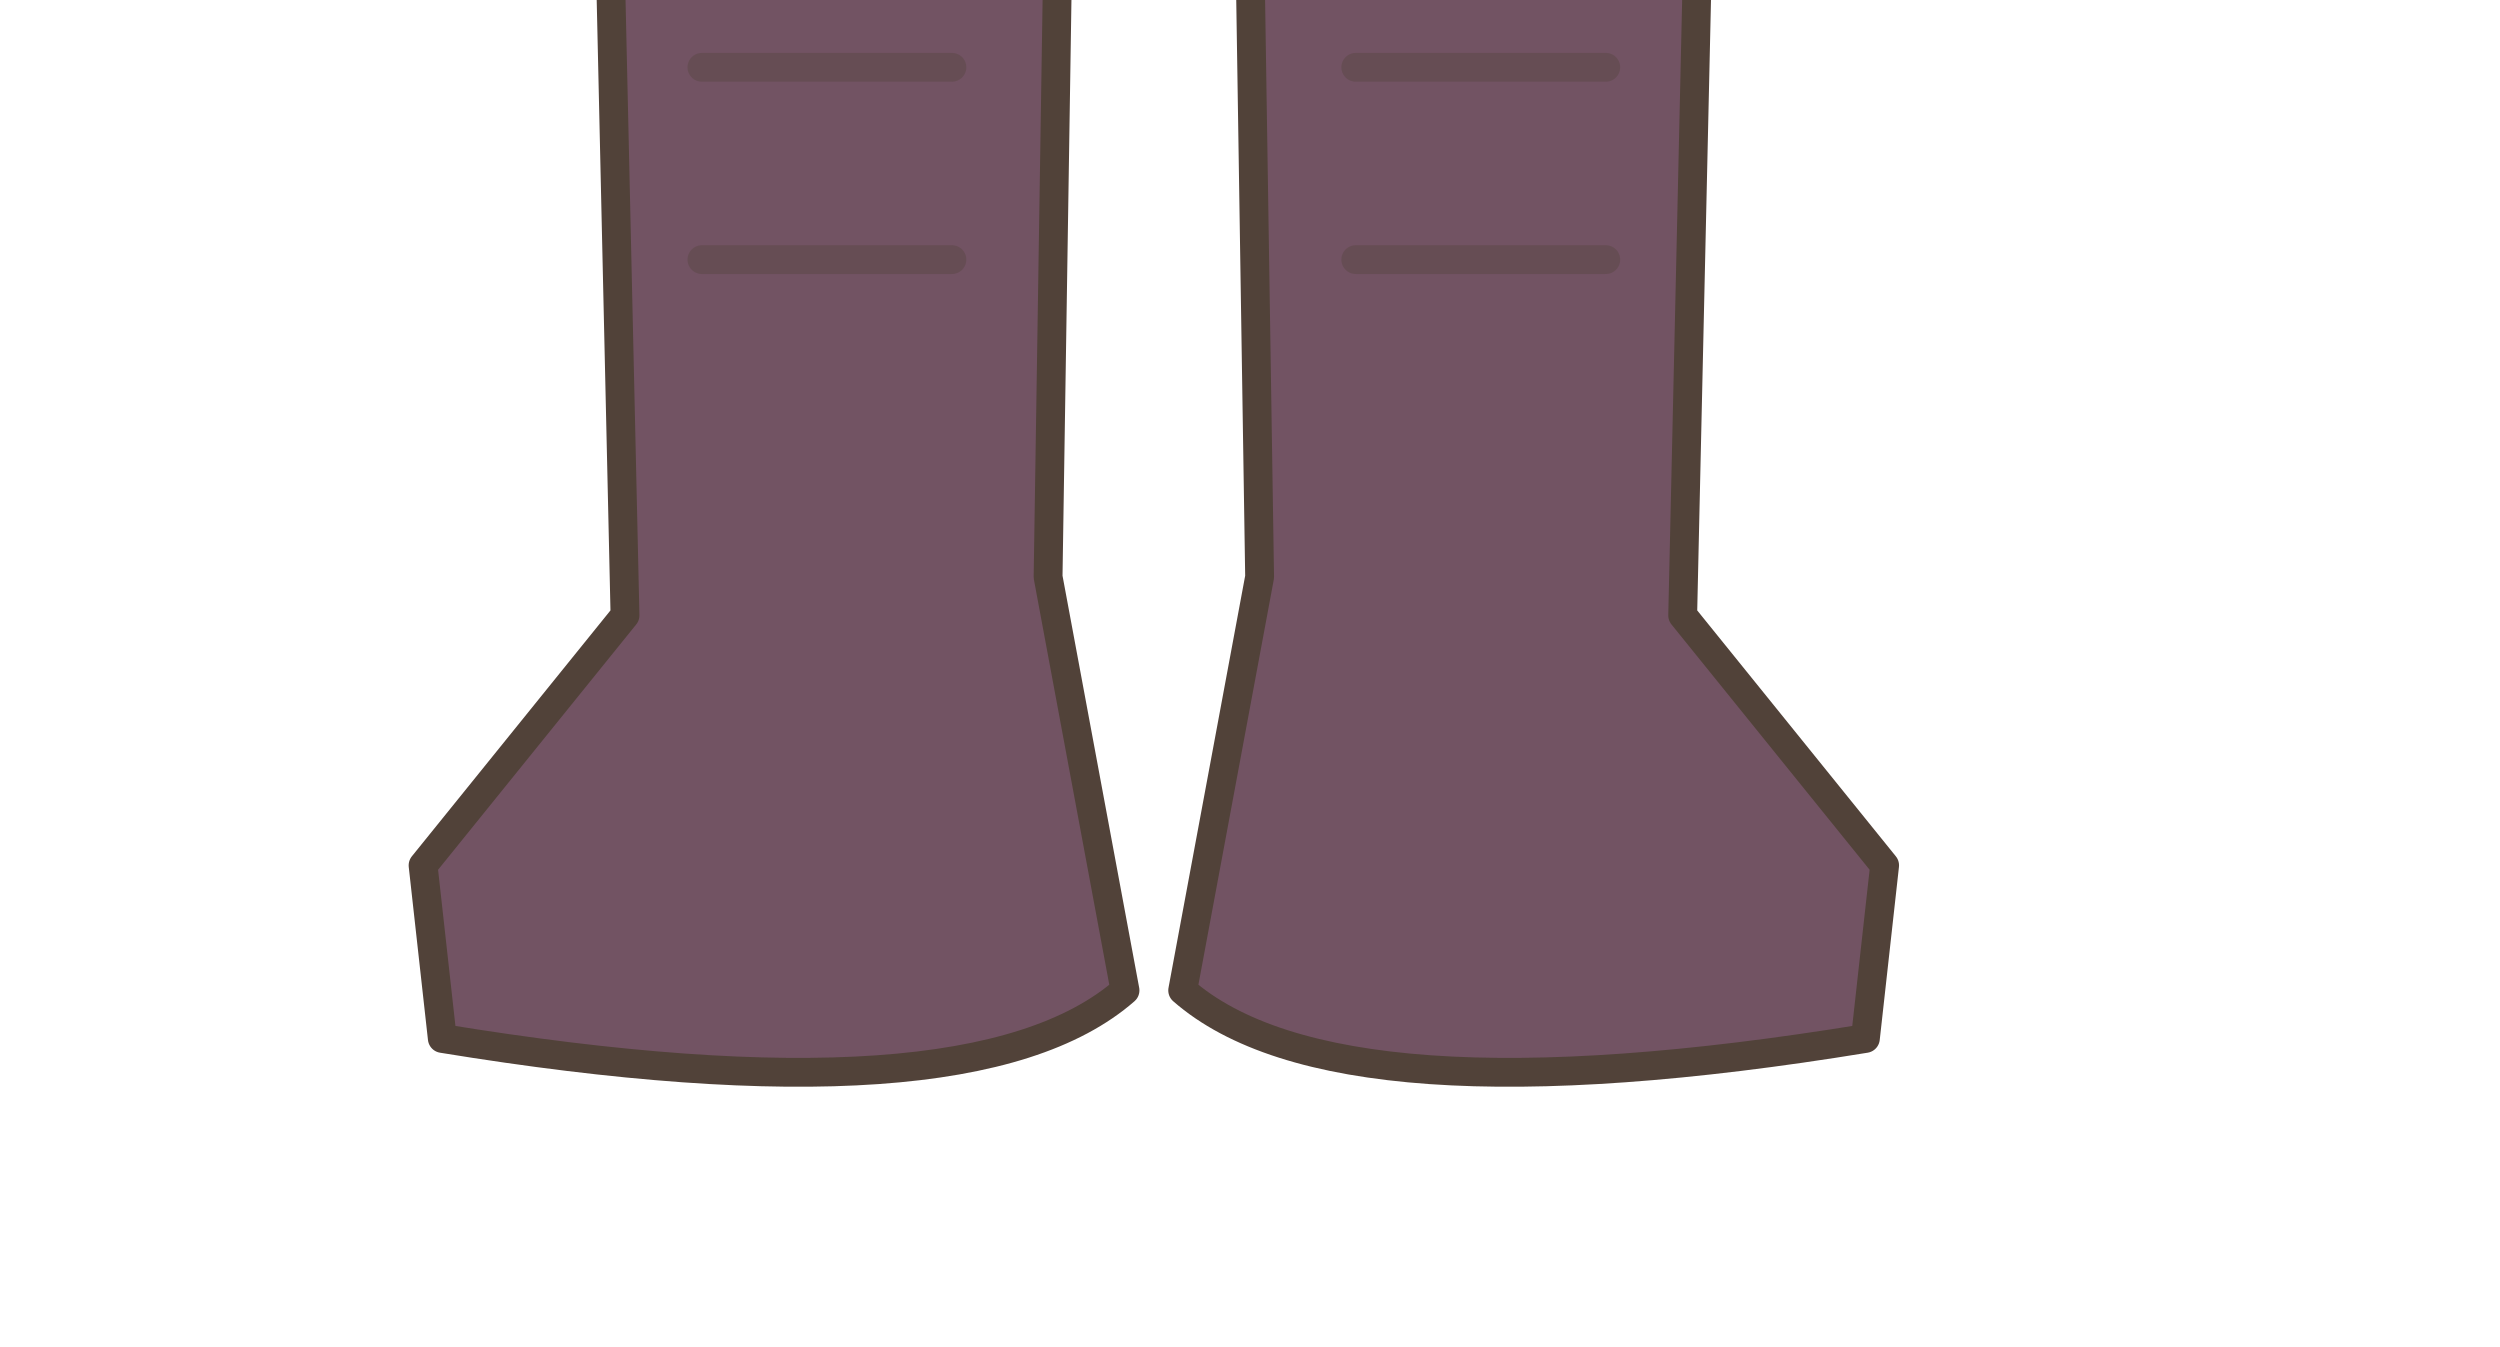
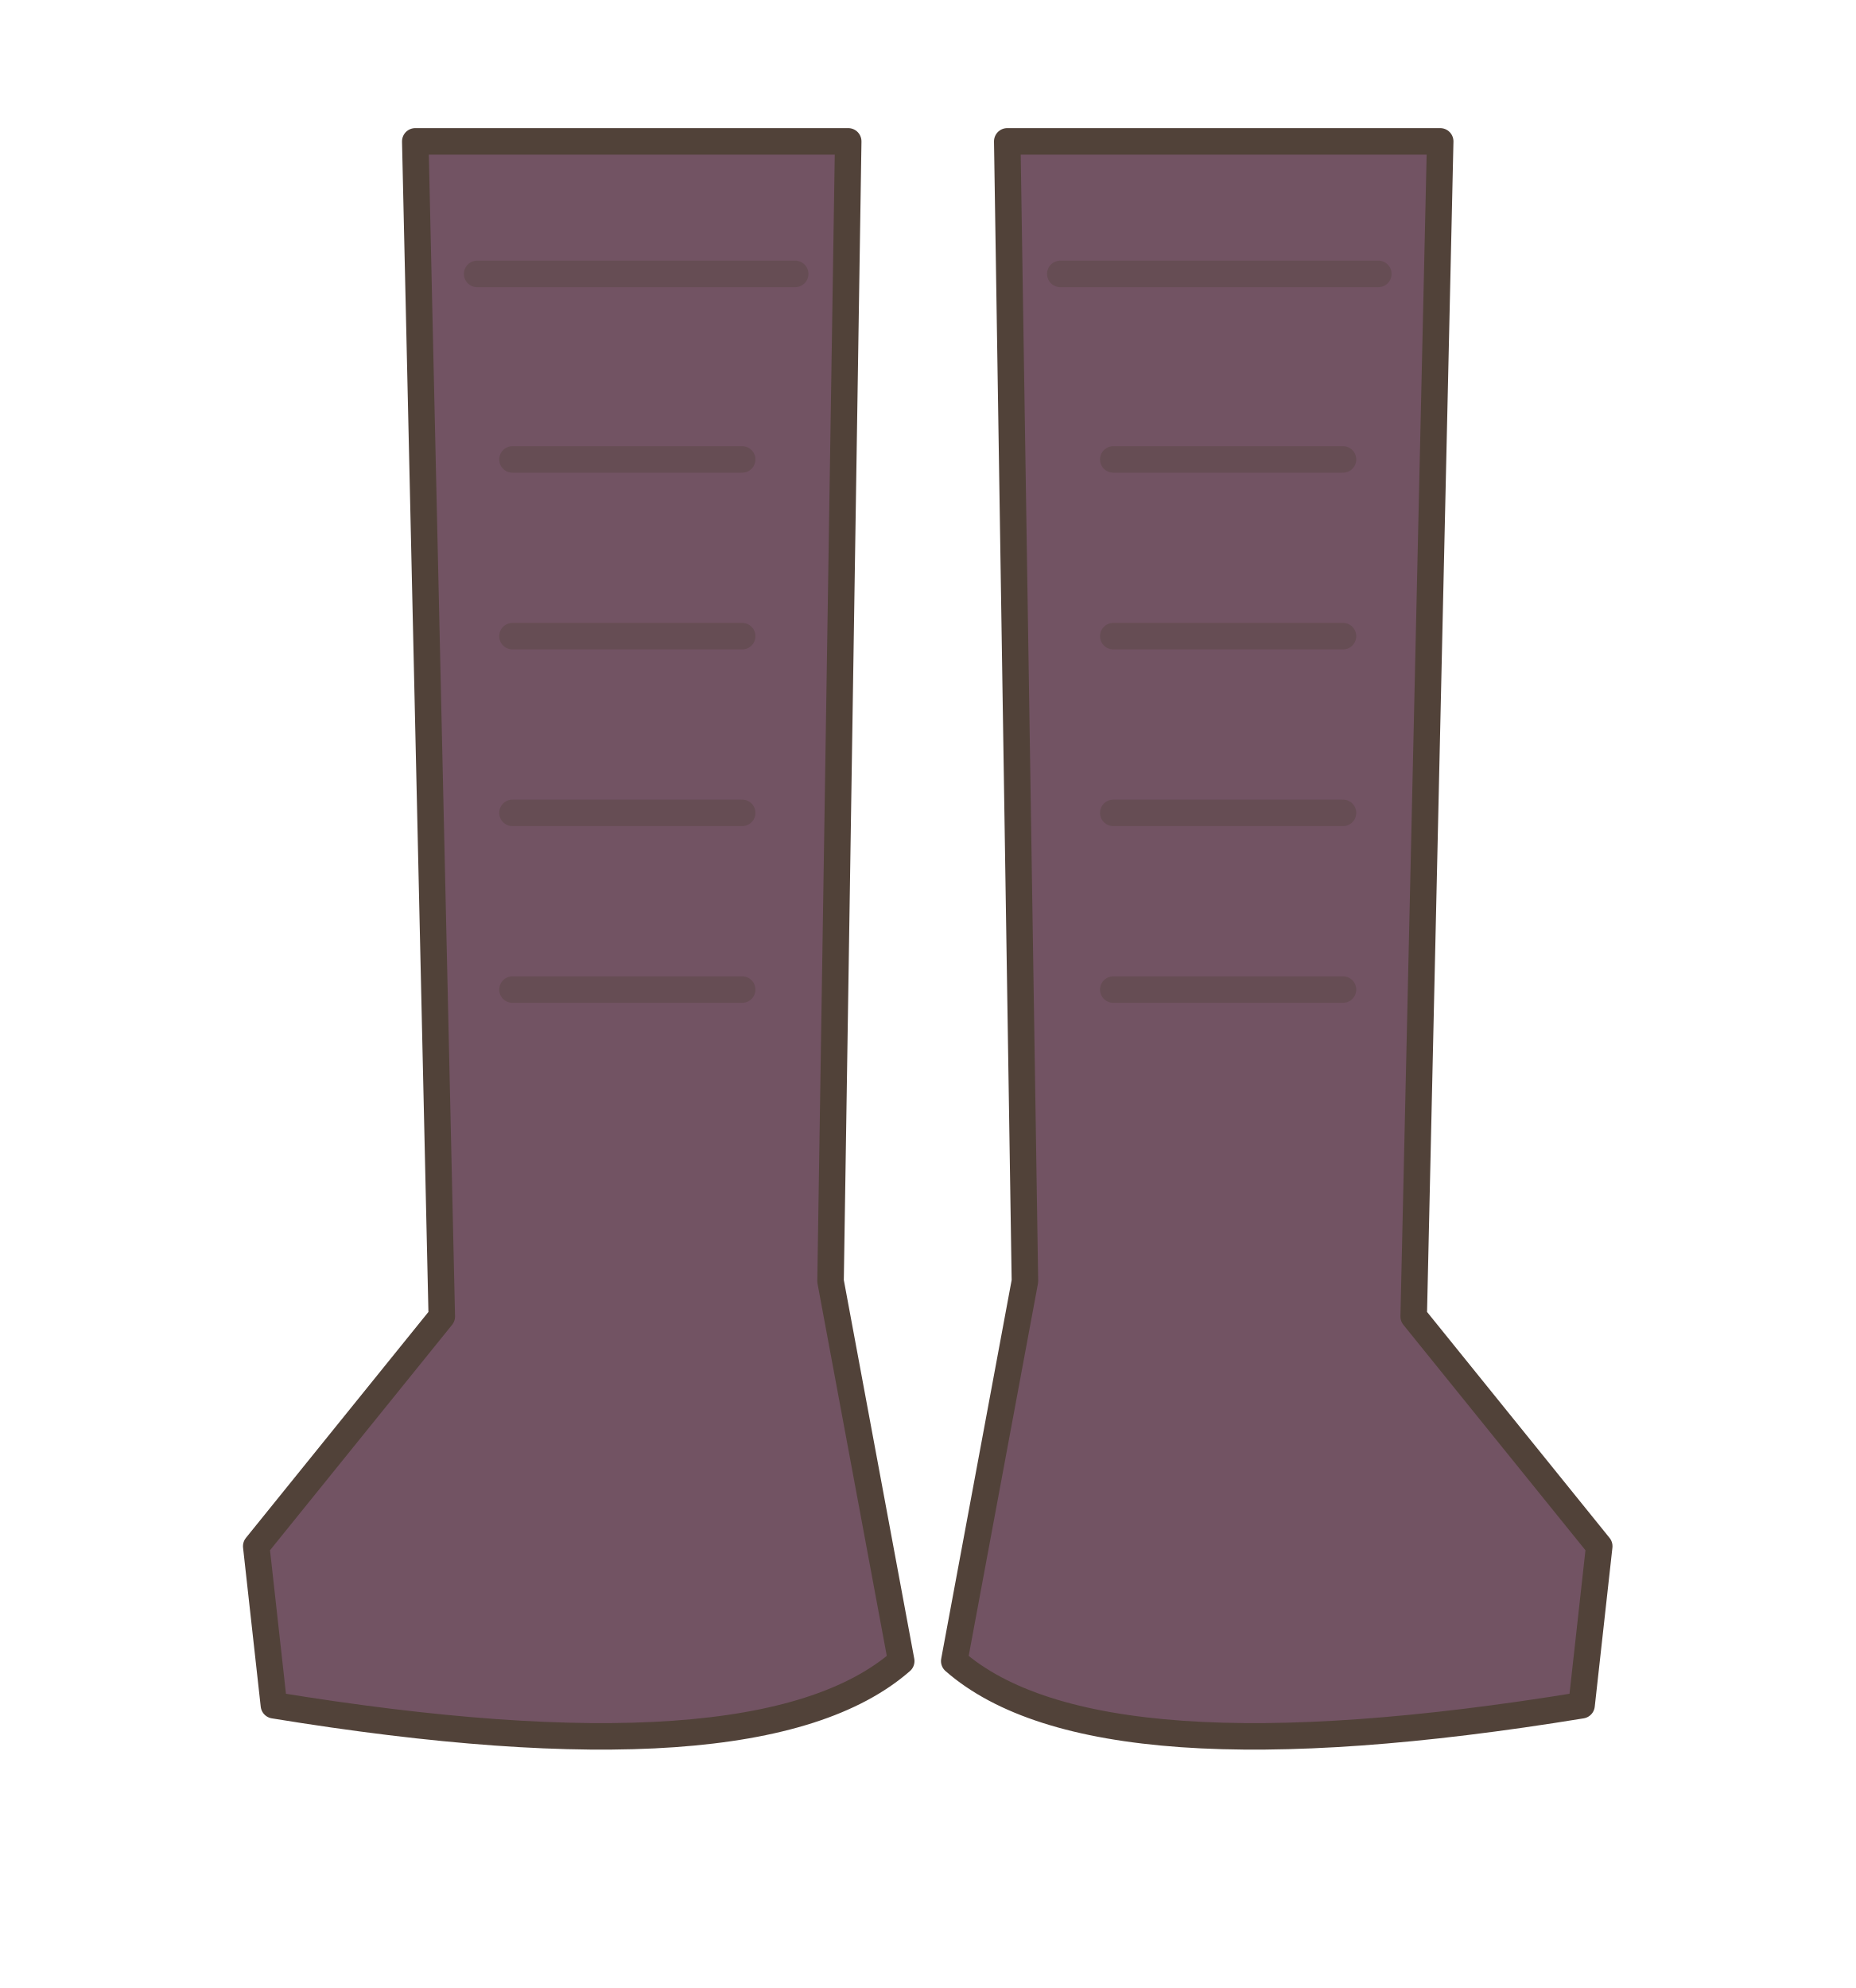
- <svg xmlns="http://www.w3.org/2000/svg" width="260" height="140" viewBox="240 1080 260 140" fill="none">
+ <svg xmlns="http://www.w3.org/2000/svg" width="210" height="225" viewBox="255 995 210 225" fill="none">
  <g stroke="#514239" stroke-width="3" stroke-linecap="round" stroke-linejoin="round">
    <g>
      <path d="M302 1011 L351 1011 L349 1140 L357 1183 Q341 1197 286 1188 L284 1170 L305 1144Z" fill="#725363" />
      <path d="M309 1026 L345 1026 M313 1047 L339 1047 M313 1067 L339 1067 M313 1087 L339 1087 M313 1107 L339 1107" stroke="#514239" opacity="0.35" />
    </g>
    <g transform="translate(720 0) scale(-1 1)">
      <path d="M302 1011 L351 1011 L349 1140 L357 1183 Q341 1197 286 1188 L284 1170 L305 1144Z" fill="#725363" />
      <path d="M309 1026 L345 1026 M313 1047 L339 1047 M313 1067 L339 1067 M313 1087 L339 1087 M313 1107 L339 1107" stroke="#514239" opacity="0.35" />
    </g>
  </g>
</svg>
